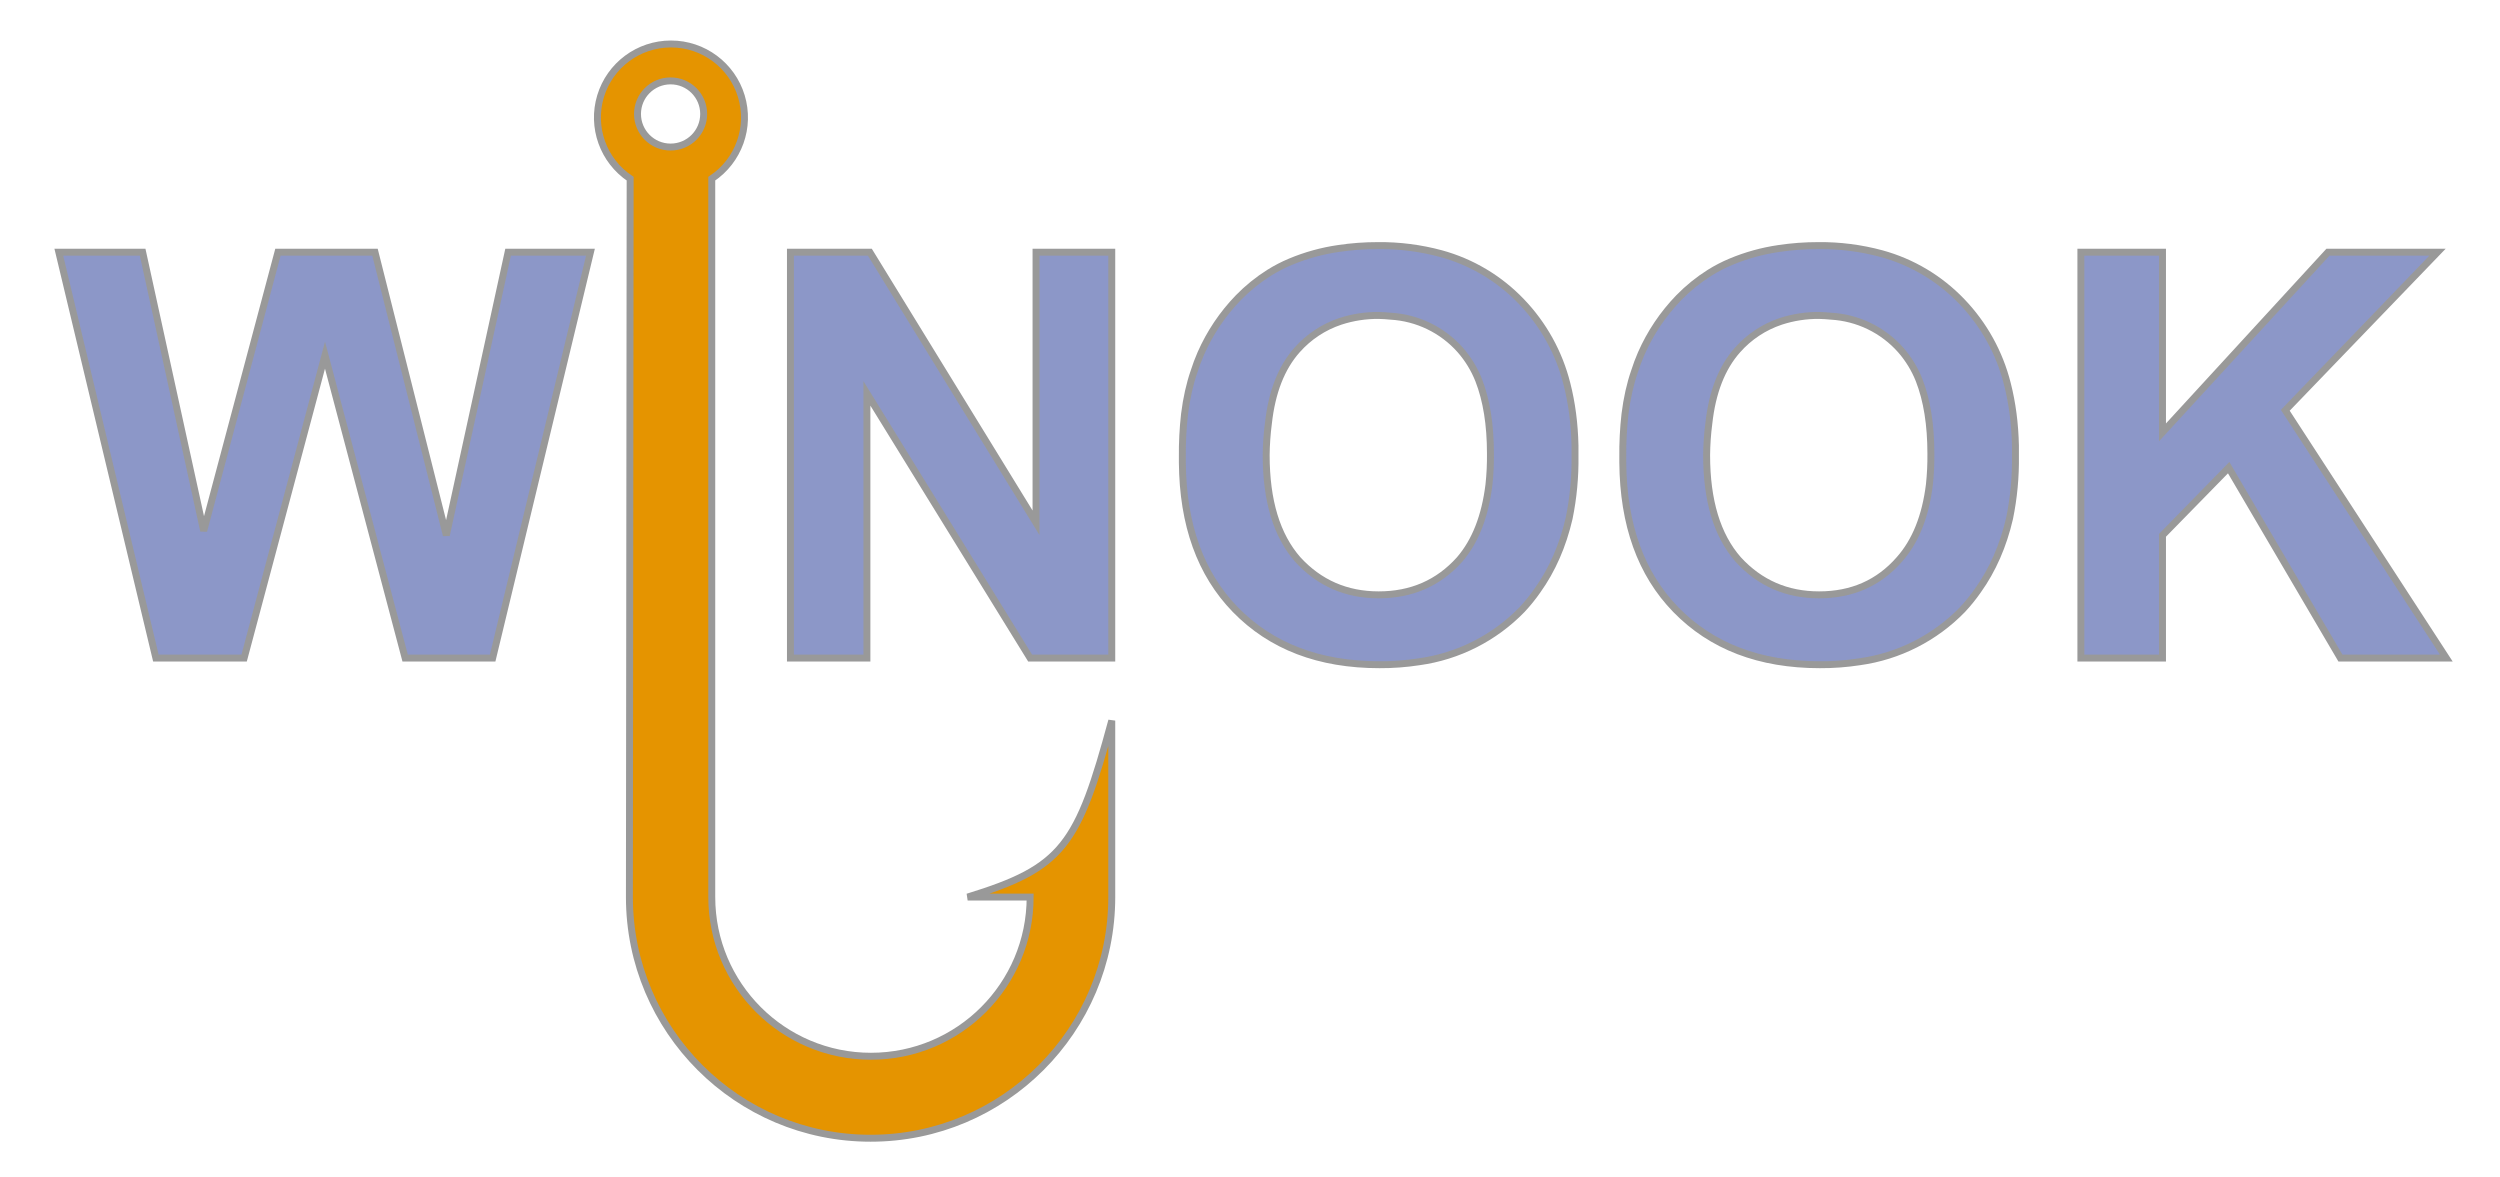
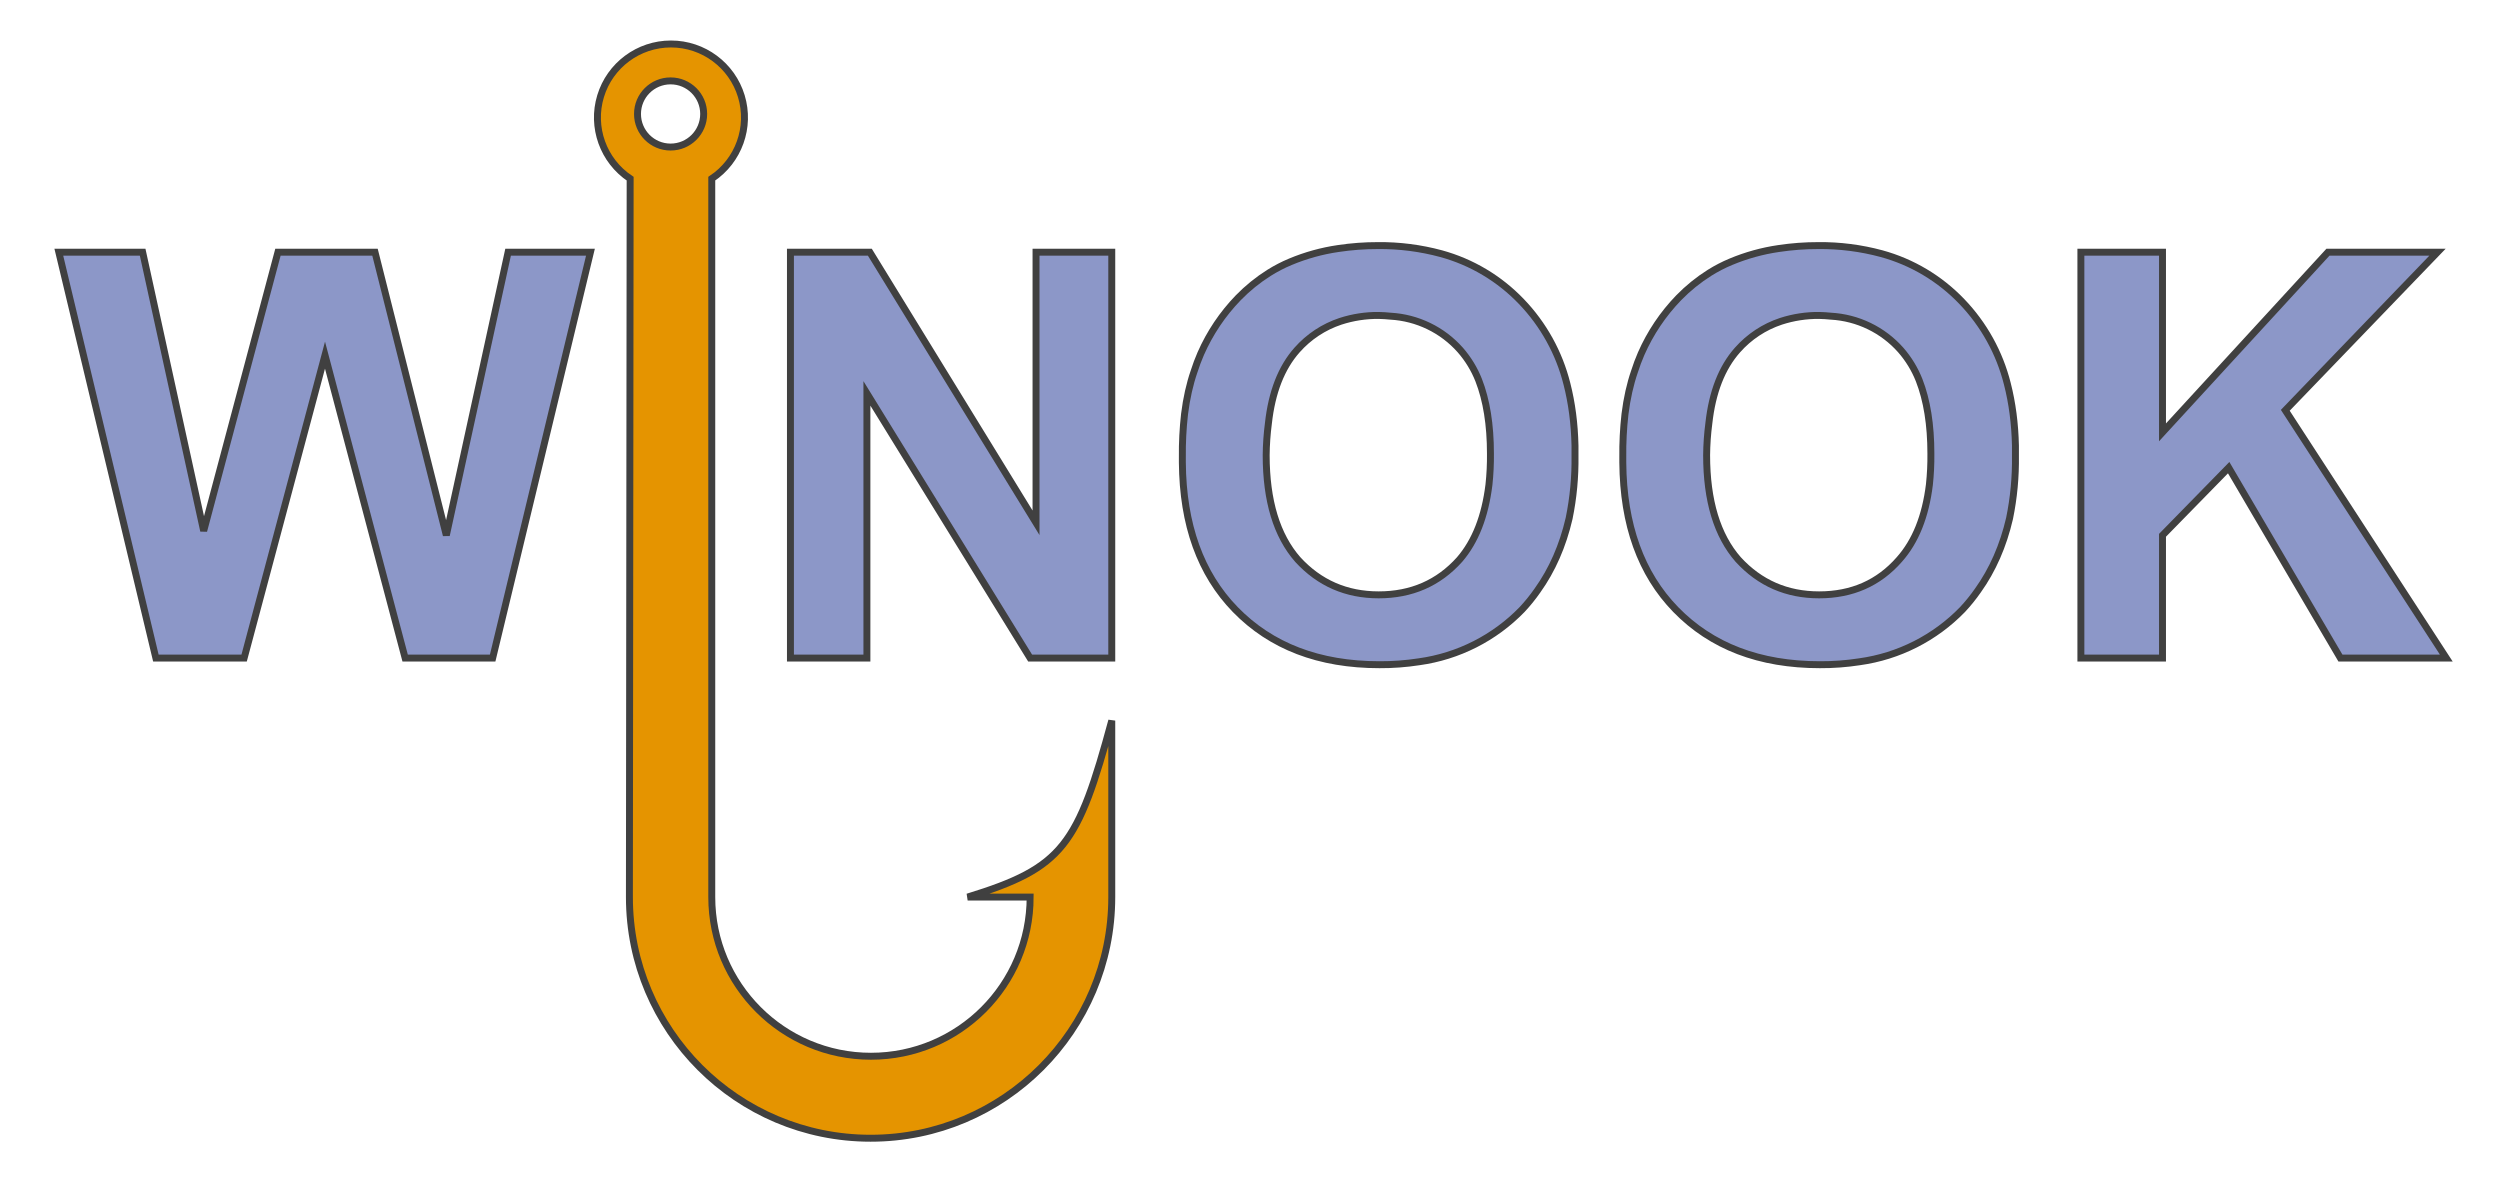
<svg xmlns="http://www.w3.org/2000/svg" width="340" height="160" viewBox="0 0 340 160">
-   <g id="main" stroke-linecap="round" fill-rule="evenodd" font-size="9pt" stroke="#999999" stroke-width="0.25mm" fill="#8c97c8">
+   <g id="main" stroke-linecap="round" fill-rule="evenodd" font-size="9pt" stroke="#404040" stroke-width="0.25mm" fill="#8c97c8">
    <path d="M 33.2 89.5 L 21.2 89.5 L 8 34.3 L 19.4 34.3 L 27.7 72.2 L 37.8 34.3 L 51 34.3 L 60.7 72.8 L 69.1 34.3 L 80.3 34.3 L 67 89.5 L 55.1 89.5 L 44.2 48.3 L 33.2 89.5 Z M 117.9 89.5 L 107.5 89.5 L 107.5 34.3 L 118.3 34.3 L 140.9 71.1 L 140.9 34.3 L 151.2 34.3 L 151.2 89.5 L 140.1 89.5 L 117.9 53.5 L 117.9 89.5 Z M 294.1 89.5 L 283 89.5 L 283 34.3 L 294.1 34.3 L 294.1 58.8 L 316.6 34.3 L 331.5 34.3 L 310.8 55.8 L 332.7 89.5 L 318.3 89.5 L 303.1 63.6 L 294.1 72.8 L 294.1 89.5 Z M 161.1 56.3 A 47 47 90 0 0 160.8 62.2 A 47 47 90 0 0 160.8 62.9 Q 160.9 75.6 168 82.9 Q 175.3 90.4 187.6 90.4 A 34.2 34.2 90 0 0 193 90 A 24.1 24.1 90 0 0 207 82.9 A 23.4 23.4 90 0 0 209.1 80.3 Q 212.1 76.1 213.4 70.5 A 39.5 39.5 90 0 0 214.2 62 A 48 48 90 0 0 214.2 60.6 Q 214.1 56.1 213.1 52.2 A 24.9 24.9 90 0 0 206.9 41 A 23.8 23.8 90 0 0 196 34.5 A 31.8 31.8 90 0 0 187.4 33.4 A 36 36 90 0 0 182 33.8 A 26.9 26.9 90 0 0 175.5 35.6 A 19.7 19.7 90 0 0 172.6 37.1 A 22.9 22.9 90 0 0 168.4 40.5 A 25.9 25.9 90 0 0 163.3 48.1 A 24.7 24.7 90 0 0 162.4 50.5 Q 161.5 53.1 161.1 56.3 Z m 59.9 0 A 47 47 90 0 0 220.7 62.2 A 47 47 90 0 0 220.7 62.9 Q 220.8 75.6 227.9 82.9 Q 235.2 90.4 247.5 90.4 A 34.2 34.2 90 0 0 252.9 90 A 24.1 24.1 90 0 0 266.9 82.9 A 23.4 23.4 90 0 0 269 80.3 Q 272 76.1 273.3 70.5 A 39.5 39.5 90 0 0 274.1 62 A 48 48 90 0 0 274.1 60.6 Q 274 56.1 273 52.2 A 24.9 24.9 90 0 0 266.8 41 A 23.8 23.8 90 0 0 255.9 34.5 A 31.8 31.8 90 0 0 247.3 33.4 A 36 36 90 0 0 241.9 33.8 A 26.9 26.9 90 0 0 235.4 35.6 A 19.7 19.7 90 0 0 232.5 37.1 A 22.9 22.9 90 0 0 228.3 40.5 A 25.9 25.9 90 0 0 223.2 48.1 A 24.7 24.7 90 0 0 222.3 50.5 Q 221.4 53.1 221 56.3 Z M 172.2 61.9 Q 172.2 71.2 176.5 76.1 Q 180.9 80.9 187.5 80.9 Q 194.2 80.9 198.5 76.1 Q 201.7 72.4 202.5 65.9 A 36.1 36.1 90 0 0 202.7 61.7 Q 202.7 55.8 201.1 51.7 A 14.1 14.1 90 0 0 198.6 47.6 A 13.7 13.7 90 0 0 189.1 43 A 19 19 90 0 0 187.5 42.9 A 16.3 16.3 90 0 0 182.3 43.7 A 13.6 13.6 90 0 0 176.4 47.6 Q 173.2 51.2 172.5 57.6 A 35.9 35.9 90 0 0 172.2 61.9 Z M 232.1 61.9 Q 232.1 71.2 236.4 76.1 Q 240.8 80.9 247.4 80.9 Q 254.1 80.9 258.3 76.1 Q 261.6 72.4 262.4 65.9 A 36.1 36.1 90 0 0 262.6 61.7 Q 262.6 55.8 261 51.7 A 14.1 14.1 90 0 0 258.5 47.6 A 13.7 13.7 90 0 0 249 43 A 19 19 90 0 0 247.4 42.9 A 16.3 16.3 90 0 0 242.2 43.7 A 13.6 13.6 90 0 0 236.3 47.6 Q 233.1 51.2 232.4 57.6 A 35.9 35.9 90 0 0 232.1 61.9" vector-effect="non-scaling-stroke" />
  </g>
-   <g id="hook" stroke-linecap="round" fill-rule="evenodd" font-size="9pt" stroke="#999999" stroke-width="0.25mm" fill="#e59400">
+   <g id="hook" stroke-linecap="round" fill-rule="evenodd" font-size="9pt" stroke="#404040" stroke-width="0.25mm" fill="#e59400">
    <path d="M 85.7 24.3 A 10 10 0 1 1 96.8 24.3 L 96.8 122 A 1 1 0 0 0 140.1 122 L 131.6 122 C 144.6 118 146.6 115 151.2 98 L 151.2 122 A 1 1 0 0 1 85.6 122 L 85.7 24.3 Z Z M 91.2 11 A 1 1 0 0 1 91.2 20 A 1 1 0 0 1 91.2 11" vector-effect="non-scaling-stroke" />
  </g>
</svg>
